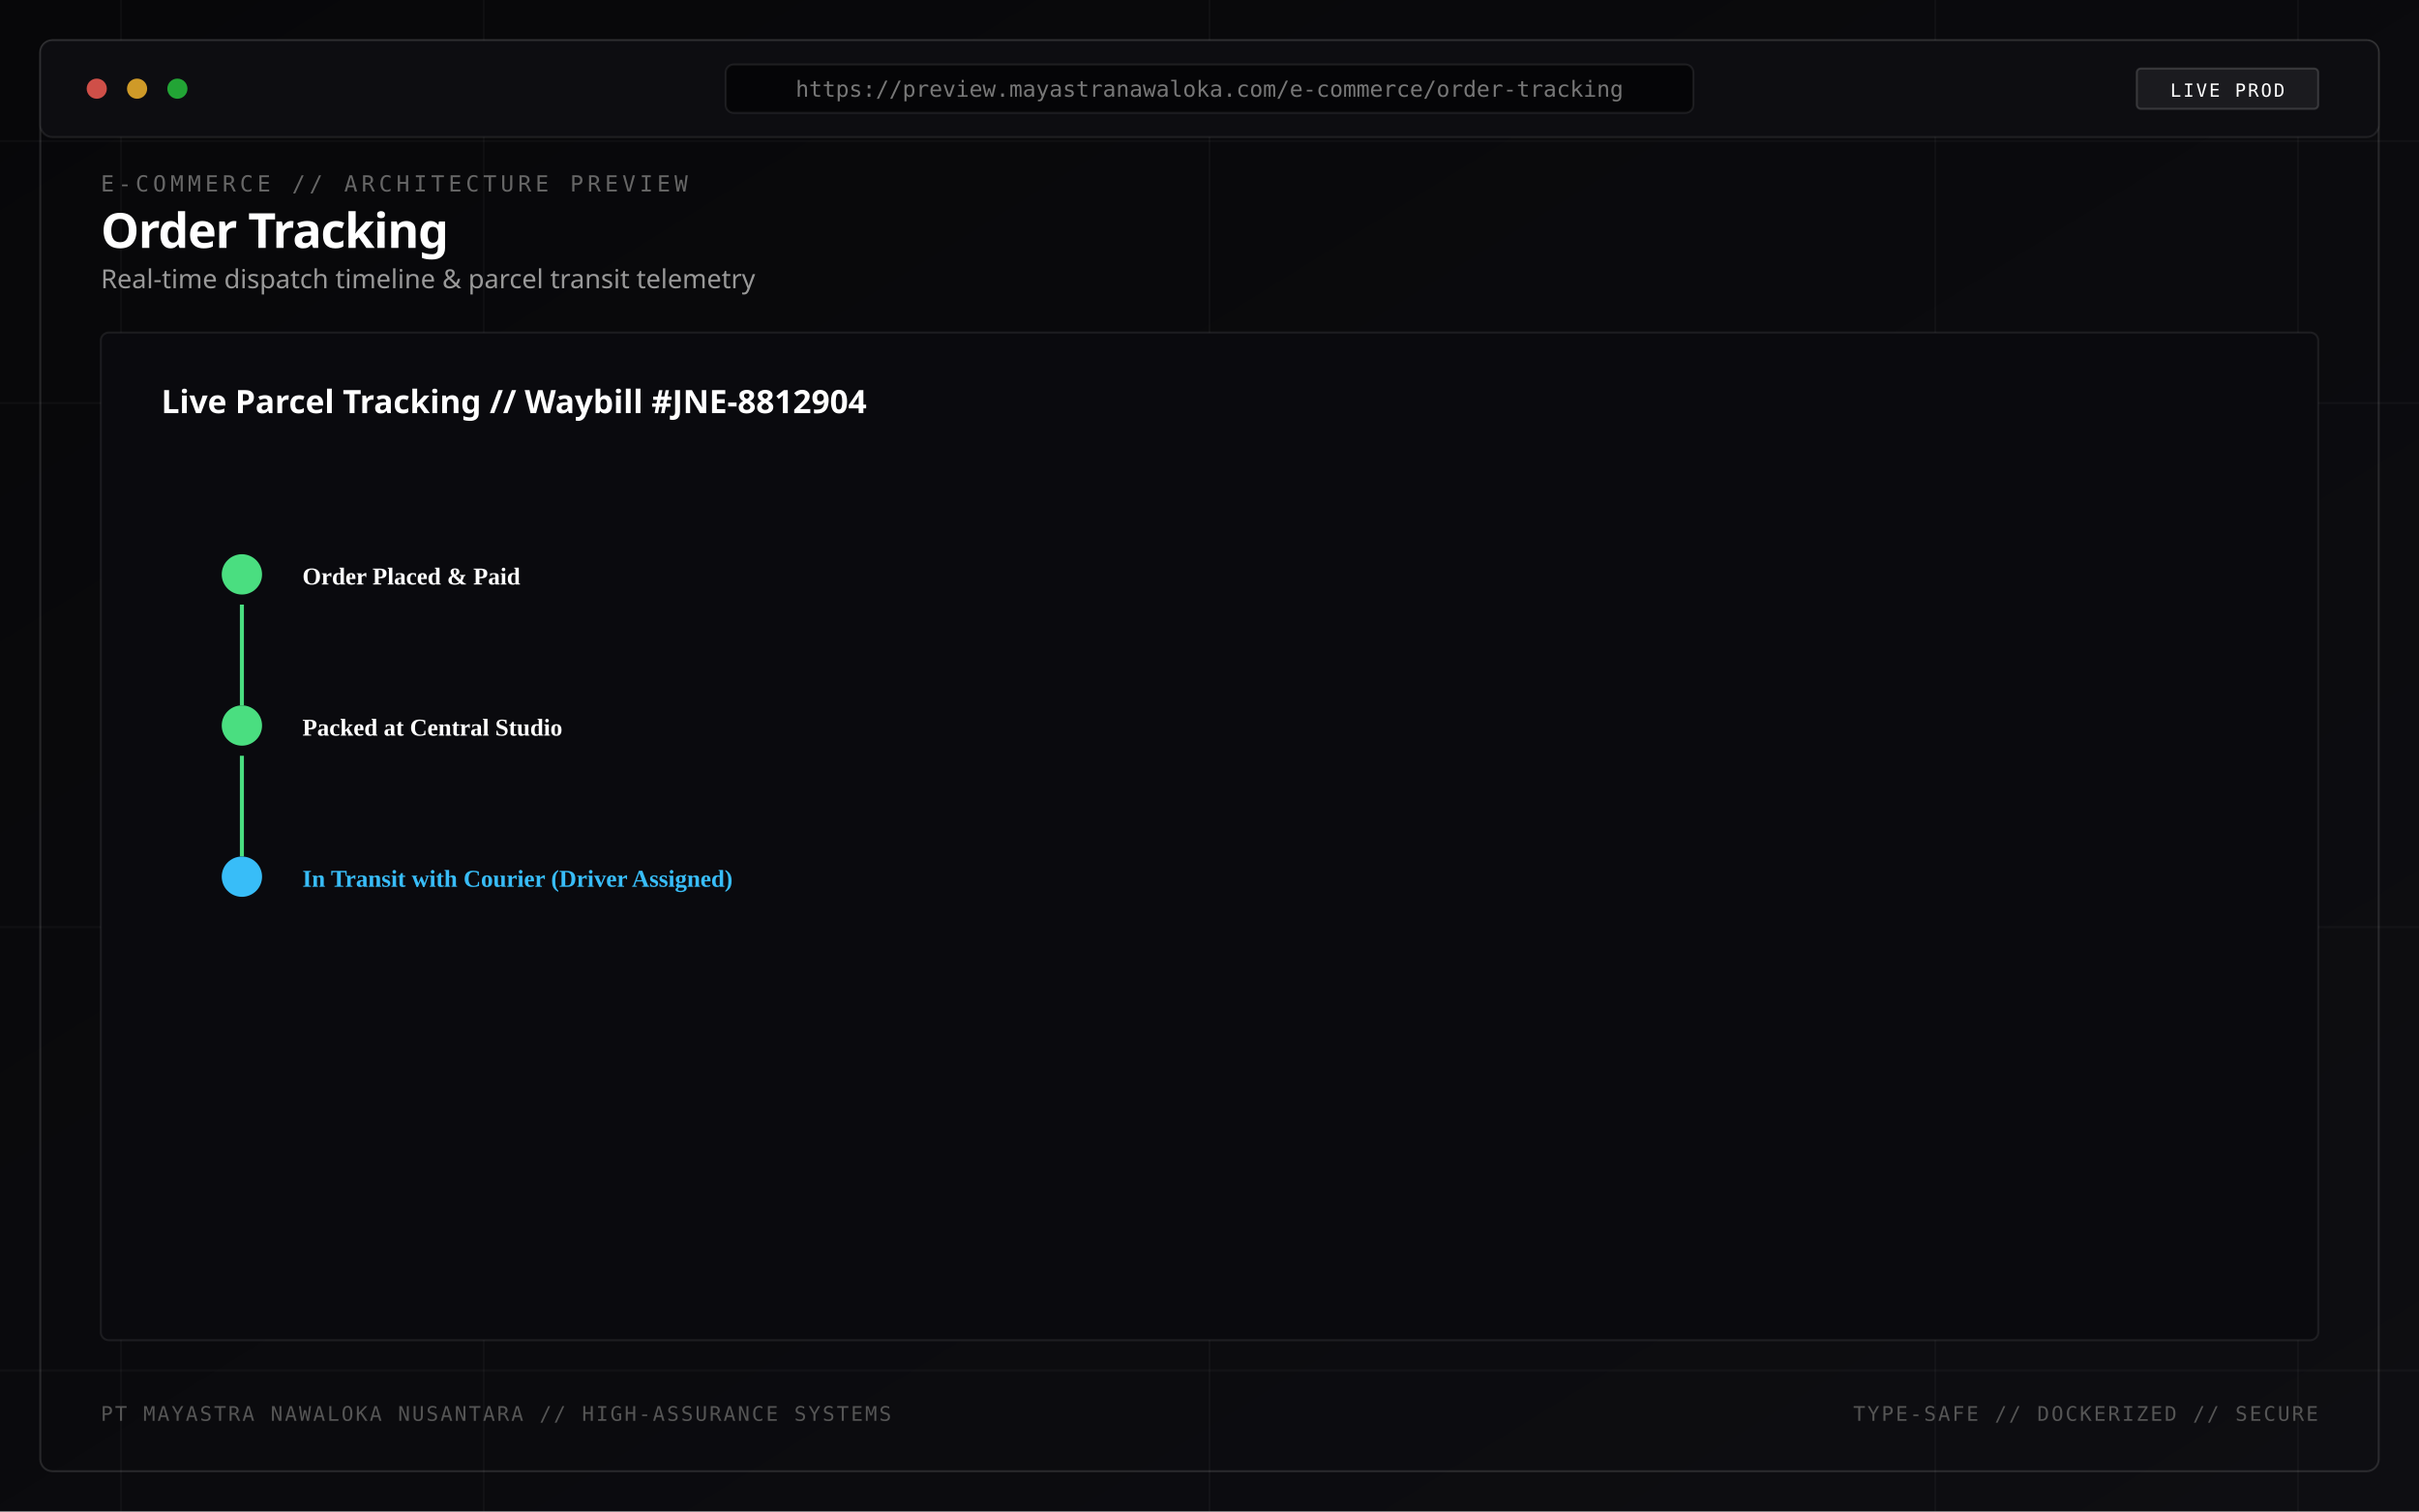
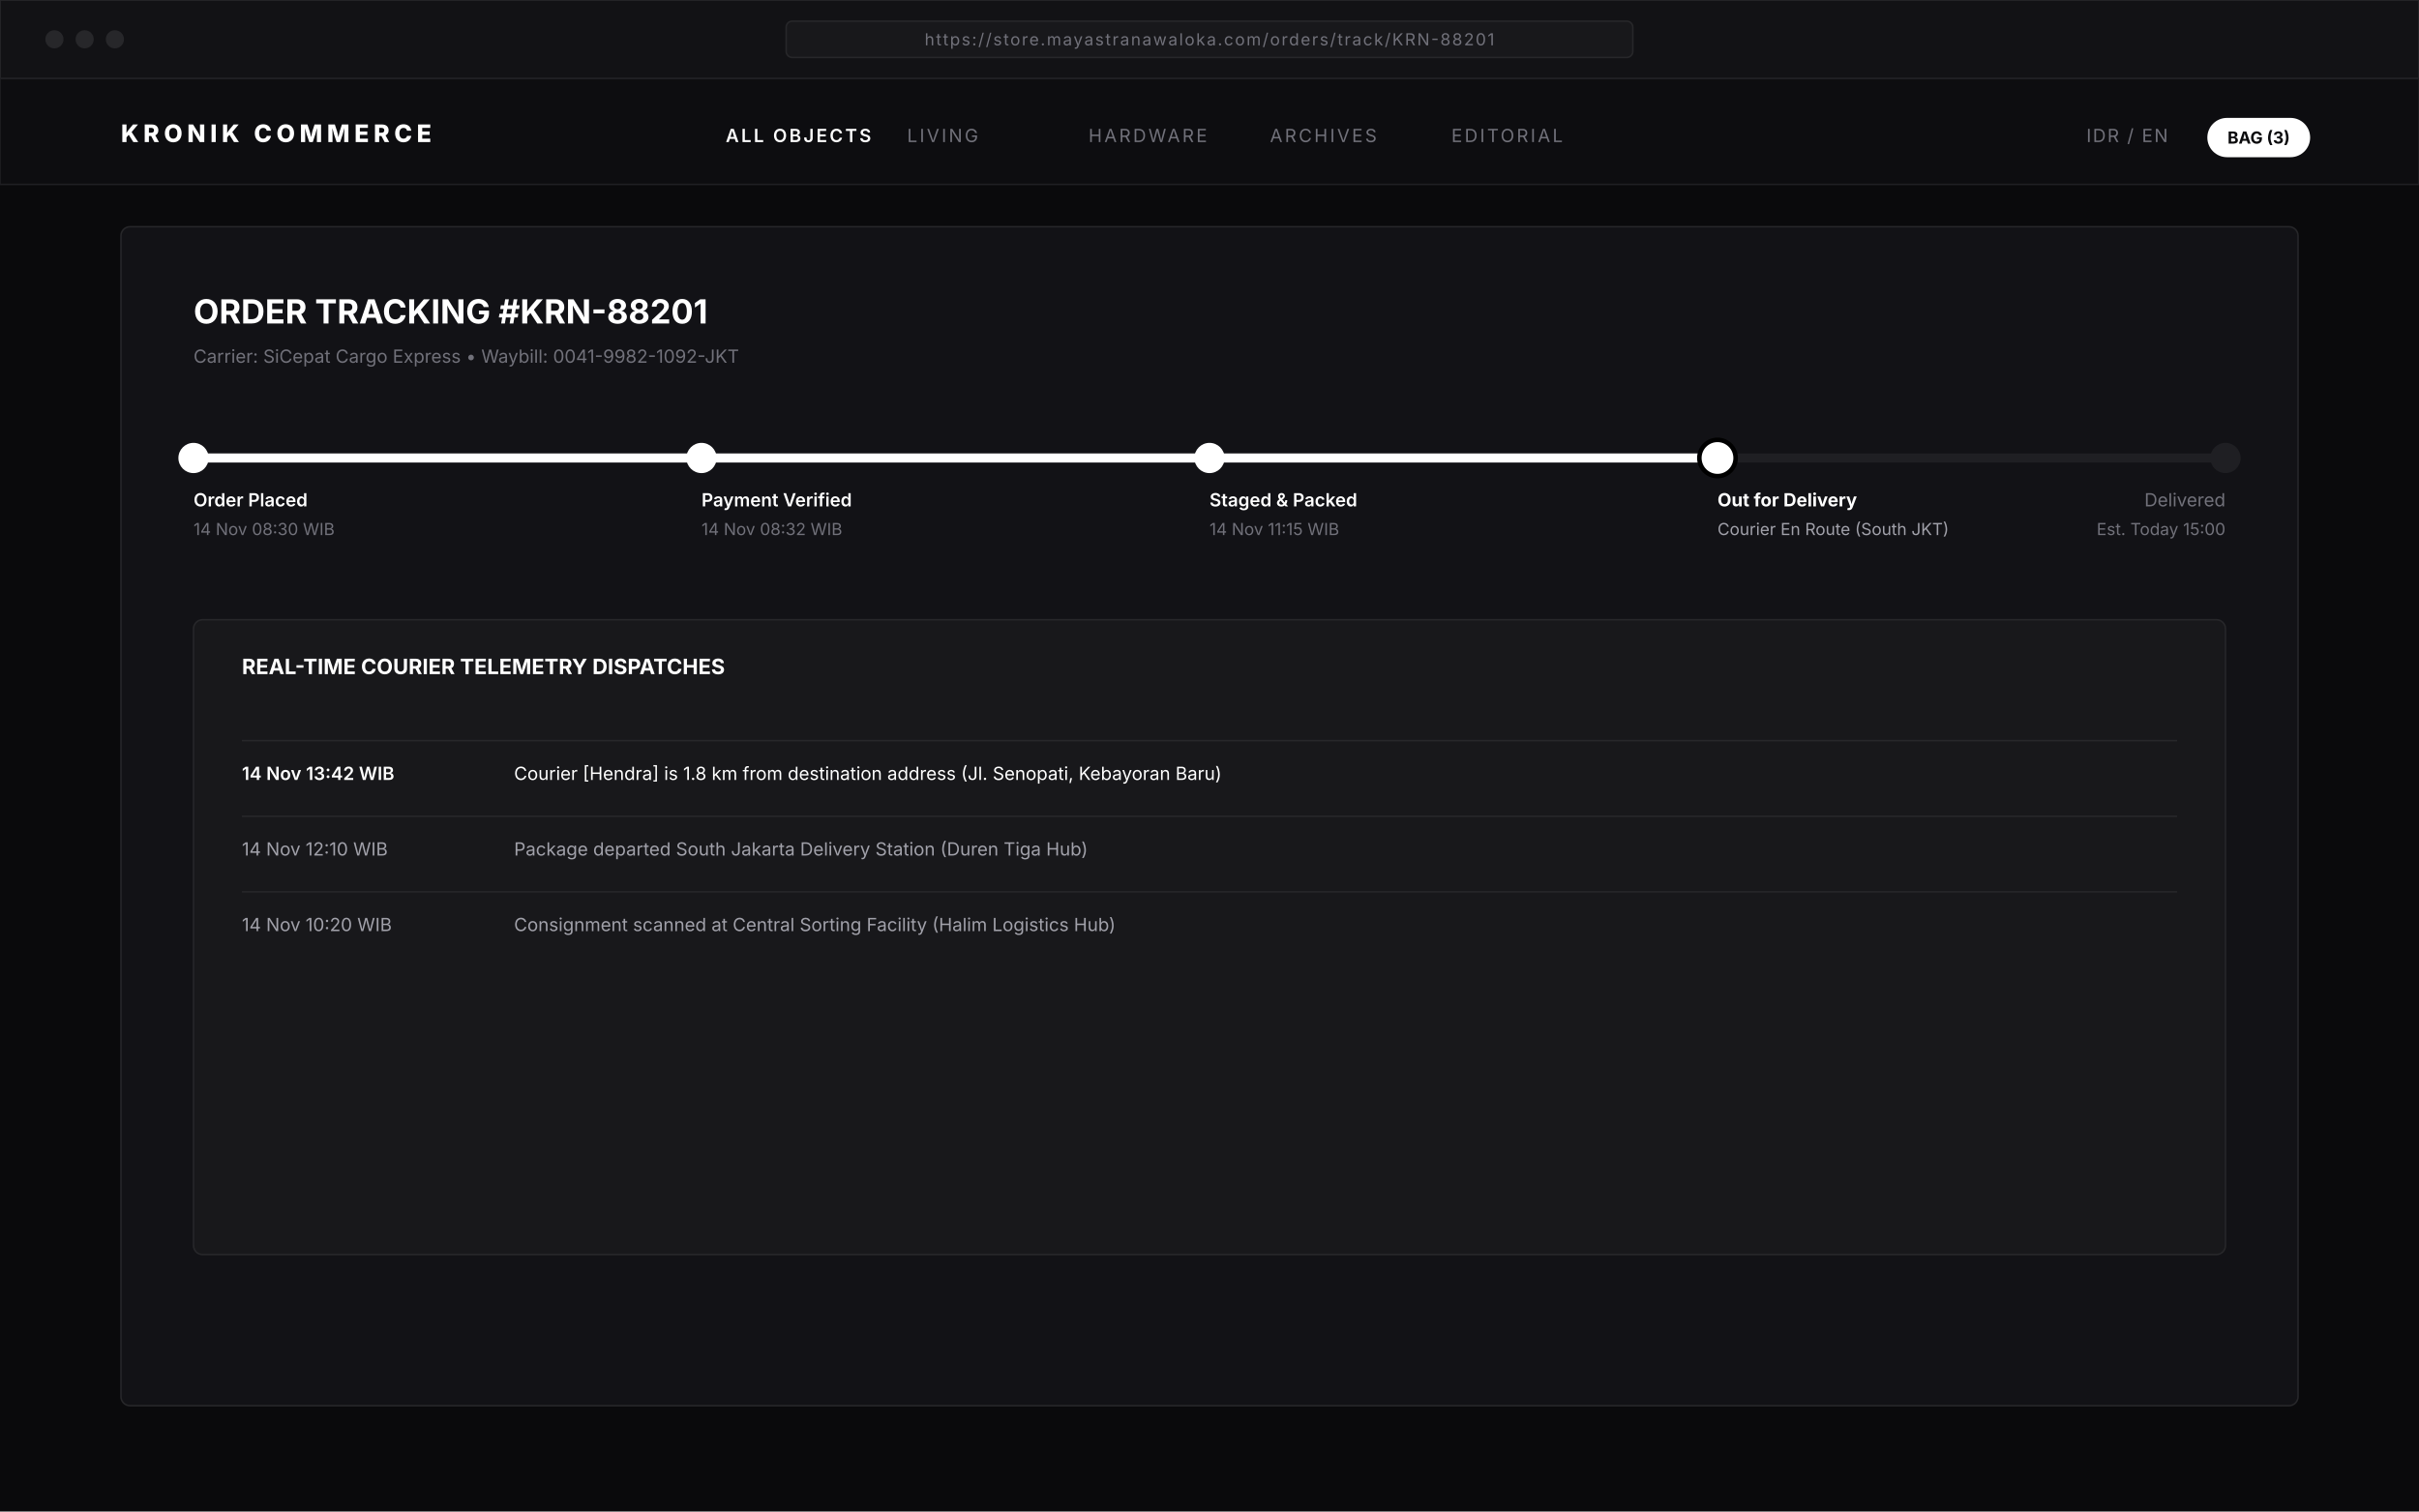
- <svg xmlns="http://www.w3.org/2000/svg" viewBox="0 0 1200 750" width="100%" height="100%">
-   <defs>
-     <linearGradient id="bgGrad" x1="0%" y1="0%" x2="100%" y2="100%">
-       <stop offset="0%" stop-color="#070709" />
-       <stop offset="100%" stop-color="#0e0e12" />
-     </linearGradient>
-     <linearGradient id="accentLine" x1="0%" y1="0%" x2="100%" y2="0%">
-       <stop offset="0%" stop-color="#ffffff" stop-opacity="0.8" />
-       <stop offset="50%" stop-color="#ffffff" stop-opacity="0.3" />
-       <stop offset="100%" stop-color="#ffffff" stop-opacity="0.05" />
-     </linearGradient>
-   </defs>
-   <rect width="1200" height="750" fill="url(#bgGrad)" />
-   <g stroke="rgba(255,255,255,0.03)" stroke-width="1">
-     <line x1="60" y1="0" x2="60" y2="750" />
-     <line x1="240" y1="0" x2="240" y2="750" />
-     <line x1="600" y1="0" x2="600" y2="750" />
-     <line x1="960" y1="0" x2="960" y2="750" />
-     <line x1="1140" y1="0" x2="1140" y2="750" />
-     <line x1="0" y1="70" x2="1200" y2="70" />
-     <line x1="0" y1="200" x2="1200" y2="200" />
-     <line x1="0" y1="460" x2="1200" y2="460" />
-     <line x1="0" y1="680" x2="1200" y2="680" />
+ <svg xmlns="http://www.w3.org/2000/svg" viewBox="0 0 1600 1000" width="1600" height="1000" fill="none">
+   <rect width="1600" height="1000" fill="#0a0a0c" />
+   <rect width="1600" height="52" fill="#121215" stroke="#27272a" stroke-width="1" />
+   <circle cx="36" cy="26" r="6" fill="#27272a" />
+   <circle cx="56" cy="26" r="6" fill="#27272a" />
+   <circle cx="76" cy="26" r="6" fill="#27272a" />
+   <rect x="520" y="14" width="560" height="24" rx="4" fill="#18181b" stroke="#27272a" stroke-width="1" />
+   <text x="800" y="30" fill="#71717a" font-family="-apple-system, BlinkMacSystemFont, sans-serif" font-size="11" text-anchor="middle" letter-spacing="1">https://store.mayastranawaloka.com/orders/track/KRN-88201</text>
+   <rect y="52" width="1600" height="70" fill="#0d0d10" stroke="#1f1f23" stroke-width="1" />
+   <text x="80" y="94" fill="#ffffff" font-family="-apple-system, BlinkMacSystemFont, sans-serif" font-size="16" font-weight="800" letter-spacing="3">KRONIK COMMERCE</text>
+   <g transform="translate(480, 94)">
+     <text x="0" y="0" fill="#ffffff" font-family="-apple-system, BlinkMacSystemFont, sans-serif" font-size="12" font-weight="600" letter-spacing="1.5">ALL OBJECTS</text>
+     <text x="120" y="0" fill="#71717a" font-family="-apple-system, BlinkMacSystemFont, sans-serif" font-size="12" letter-spacing="1.5">LIVING</text>
+     <text x="240" y="0" fill="#71717a" font-family="-apple-system, BlinkMacSystemFont, sans-serif" font-size="12" letter-spacing="1.5">HARDWARE</text>
+     <text x="360" y="0" fill="#71717a" font-family="-apple-system, BlinkMacSystemFont, sans-serif" font-size="12" letter-spacing="1.5">ARCHIVES</text>
+     <text x="480" y="0" fill="#71717a" font-family="-apple-system, BlinkMacSystemFont, sans-serif" font-size="12" letter-spacing="1.5">EDITORIAL</text>
  </g>
-   <rect x="20" y="20" width="1160" height="710" rx="6" fill="none" stroke="rgba(255,255,255,0.12)" stroke-width="1" />
-   <rect x="20" y="20" width="1160" height="48" rx="6" fill="#0d0d11" stroke="rgba(255,255,255,0.08)" stroke-width="1" />
-   <circle cx="48" cy="44" r="5" fill="#ff5f56" opacity="0.8" />
-   <circle cx="68" cy="44" r="5" fill="#ffbd2e" opacity="0.8" />
-   <circle cx="88" cy="44" r="5" fill="#27c93f" opacity="0.8" />
-   <rect x="360" y="32" width="480" height="24" rx="4" fill="#050507" stroke="rgba(255,255,255,0.08)" stroke-width="1" />
-   <text x="600" y="48" fill="#777777" font-family="monospace" font-size="11" text-anchor="middle">https://preview.mayastranawaloka.com/e-commerce/order-tracking</text>
-   <rect x="1060" y="34" width="90" height="20" rx="2" fill="rgba(255,255,255,0.06)" stroke="rgba(255,255,255,0.15)" stroke-width="1" />
-   <text x="1105" y="48" fill="#ffffff" font-family="monospace" font-size="9" text-anchor="middle" letter-spacing="1">LIVE PROD</text>
-   <g transform="translate(50, 95)">
-     <text x="0" y="0" fill="#666666" font-family="monospace" font-size="11" letter-spacing="2">E-COMMERCE // ARCHITECTURE PREVIEW</text>
-     <text x="0" y="28" fill="#ffffff" font-family="'Space Grotesk', sans-serif" font-weight="700" font-size="24" letter-spacing="-0.5">Order Tracking</text>
-     <text x="0" y="48" fill="#999999" font-family="'Space Grotesk', sans-serif" font-size="13">Real-time dispatch timeline &amp; parcel transit telemetry</text>
+   <g transform="translate(1380, 94)">
+     <text x="0" y="0" fill="#71717a" font-family="-apple-system, BlinkMacSystemFont, sans-serif" font-size="12" letter-spacing="1">IDR / EN</text>
+     <rect x="80" y="-16" width="68" height="26" rx="13" fill="#ffffff" />
+     <text x="114" y="1" fill="#0a0a0c" font-family="-apple-system, BlinkMacSystemFont, sans-serif" font-size="11" font-weight="700" text-anchor="middle">BAG (3)</text>
  </g>
-   <g transform="translate(50, 165)">
-     <rect width="1100" height="500" rx="4" fill="#0a0a0e" stroke="rgba(255,255,255,0.08)" />
-     <text x="30" y="40" fill="#fff" font-family="sans-serif" font-size="16" font-weight="700">Live Parcel Tracking // Waybill #JNE-8812904</text>
-     <g transform="translate(50, 100)">
-       <circle cx="20" cy="20" r="10" fill="#4ade80" />
-       <text x="50" y="25" fill="#fff" font-weight="600">Order Placed &amp; Paid</text>
-       <line x1="20" y1="35" x2="20" y2="85" stroke="#4ade80" stroke-width="2" />
-       <circle cx="20" cy="95" r="10" fill="#4ade80" />
-       <text x="50" y="100" fill="#fff" font-weight="600">Packed at Central Studio</text>
-       <line x1="20" y1="110" x2="20" y2="160" stroke="#4ade80" stroke-width="2" />
-       <circle cx="20" cy="170" r="10" fill="#38bdf8" />
-       <text x="50" y="175" fill="#38bdf8" font-weight="600">In Transit with Courier (Driver Assigned)</text>
+   <g transform="translate(80, 150)">
+     <rect x="0" y="0" width="1440" height="780" rx="6" fill="#121216" stroke="#27272a" stroke-width="1" />
+     <g transform="translate(48, 40)">
+       <text x="0" y="24" fill="#ffffff" font-family="-apple-system, BlinkMacSystemFont, sans-serif" font-size="22" font-weight="700">ORDER TRACKING #KRN-88201</text>
+       <text x="0" y="50" fill="#71717a" font-family="-apple-system, BlinkMacSystemFont, sans-serif" font-size="12">Carrier: SiCepat Cargo Express • Waybill: 0041-9982-1092-JKT</text>
+       <g transform="translate(0, 90)">
+         <rect x="0" y="20" width="1344" height="6" rx="3" fill="#1f1f23" />
+         <rect x="0" y="20" width="1000" height="6" rx="3" fill="#ffffff" />
+         <circle cx="0" cy="23" r="10" fill="#ffffff" />
+         <text x="0" y="55" fill="#ffffff" font-family="-apple-system, BlinkMacSystemFont, sans-serif" font-size="12" font-weight="600">Order Placed</text>
+         <text x="0" y="74" fill="#71717a" font-family="-apple-system, BlinkMacSystemFont, sans-serif" font-size="11">14 Nov 08:30 WIB</text>
+         <circle cx="336" cy="23" r="10" fill="#ffffff" />
+         <text x="336" y="55" fill="#ffffff" font-family="-apple-system, BlinkMacSystemFont, sans-serif" font-size="12" font-weight="600">Payment Verified</text>
+         <text x="336" y="74" fill="#71717a" font-family="-apple-system, BlinkMacSystemFont, sans-serif" font-size="11">14 Nov 08:32 WIB</text>
+         <circle cx="672" cy="23" r="10" fill="#ffffff" />
+         <text x="672" y="55" fill="#ffffff" font-family="-apple-system, BlinkMacSystemFont, sans-serif" font-size="12" font-weight="600">Staged &amp; Packed</text>
+         <text x="672" y="74" fill="#71717a" font-family="-apple-system, BlinkMacSystemFont, sans-serif" font-size="11">14 Nov 11:15 WIB</text>
+         <circle cx="1008" cy="23" r="12" fill="#ffffff" stroke="#000000" stroke-width="3" />
+         <text x="1008" y="55" fill="#ffffff" font-family="-apple-system, BlinkMacSystemFont, sans-serif" font-size="12" font-weight="700">Out for Delivery</text>
+         <text x="1008" y="74" fill="#a1a1aa" font-family="-apple-system, BlinkMacSystemFont, sans-serif" font-size="11">Courier En Route (South JKT)</text>
+         <circle cx="1344" cy="23" r="10" fill="#1f1f23" />
+         <text x="1344" y="55" fill="#71717a" font-family="-apple-system, BlinkMacSystemFont, sans-serif" font-size="12" text-anchor="end">Delivered</text>
+         <text x="1344" y="74" fill="#71717a" font-family="-apple-system, BlinkMacSystemFont, sans-serif" font-size="11" text-anchor="end">Est. Today 15:00</text>
+       </g>
+       <g transform="translate(0, 220)">
+         <rect x="0" y="0" width="1344" height="420" rx="6" fill="#18181b" stroke="#27272a" stroke-width="1" />
+         <text x="32" y="36" fill="#ffffff" font-family="-apple-system, BlinkMacSystemFont, sans-serif" font-size="14" font-weight="700">REAL-TIME COURIER TELEMETRY DISPATCHES</text>
+         <g transform="translate(32, 60)">
+           <line x1="0" y1="20" x2="1280" y2="20" stroke="#27272a" />
+           <text x="0" y="46" fill="#ffffff" font-family="-apple-system, BlinkMacSystemFont, sans-serif" font-size="12" font-weight="600">14 Nov 13:42 WIB</text>
+           <text x="180" y="46" fill="#ffffff" font-family="-apple-system, BlinkMacSystemFont, sans-serif" font-size="12">Courier [Hendra] is 1.8 km from destination address (Jl. Senopati, Kebayoran Baru)</text>
+           <line x1="0" y1="70" x2="1280" y2="70" stroke="#27272a" />
+           <text x="0" y="96" fill="#a1a1aa" font-family="-apple-system, BlinkMacSystemFont, sans-serif" font-size="12">14 Nov 12:10 WIB</text>
+           <text x="180" y="96" fill="#a1a1aa" font-family="-apple-system, BlinkMacSystemFont, sans-serif" font-size="12">Package departed South Jakarta Delivery Station (Duren Tiga Hub)</text>
+           <line x1="0" y1="120" x2="1280" y2="120" stroke="#27272a" />
+           <text x="0" y="146" fill="#a1a1aa" font-family="-apple-system, BlinkMacSystemFont, sans-serif" font-size="12">14 Nov 10:20 WIB</text>
+           <text x="180" y="146" fill="#a1a1aa" font-family="-apple-system, BlinkMacSystemFont, sans-serif" font-size="12">Consignment scanned at Central Sorting Facility (Halim Logistics Hub)</text>
+         </g>
+       </g>
    </g>
  </g>
-   <g transform="translate(50, 705)">
-     <text x="0" y="0" fill="#555555" font-family="monospace" font-size="10" letter-spacing="1">PT MAYASTRA NAWALOKA NUSANTARA // HIGH-ASSURANCE SYSTEMS</text>
-     <text x="1100" y="0" fill="#555555" font-family="monospace" font-size="10" text-anchor="end" letter-spacing="1">TYPE-SAFE // DOCKERIZED // SECURE</text>
-   </g>
</svg>
